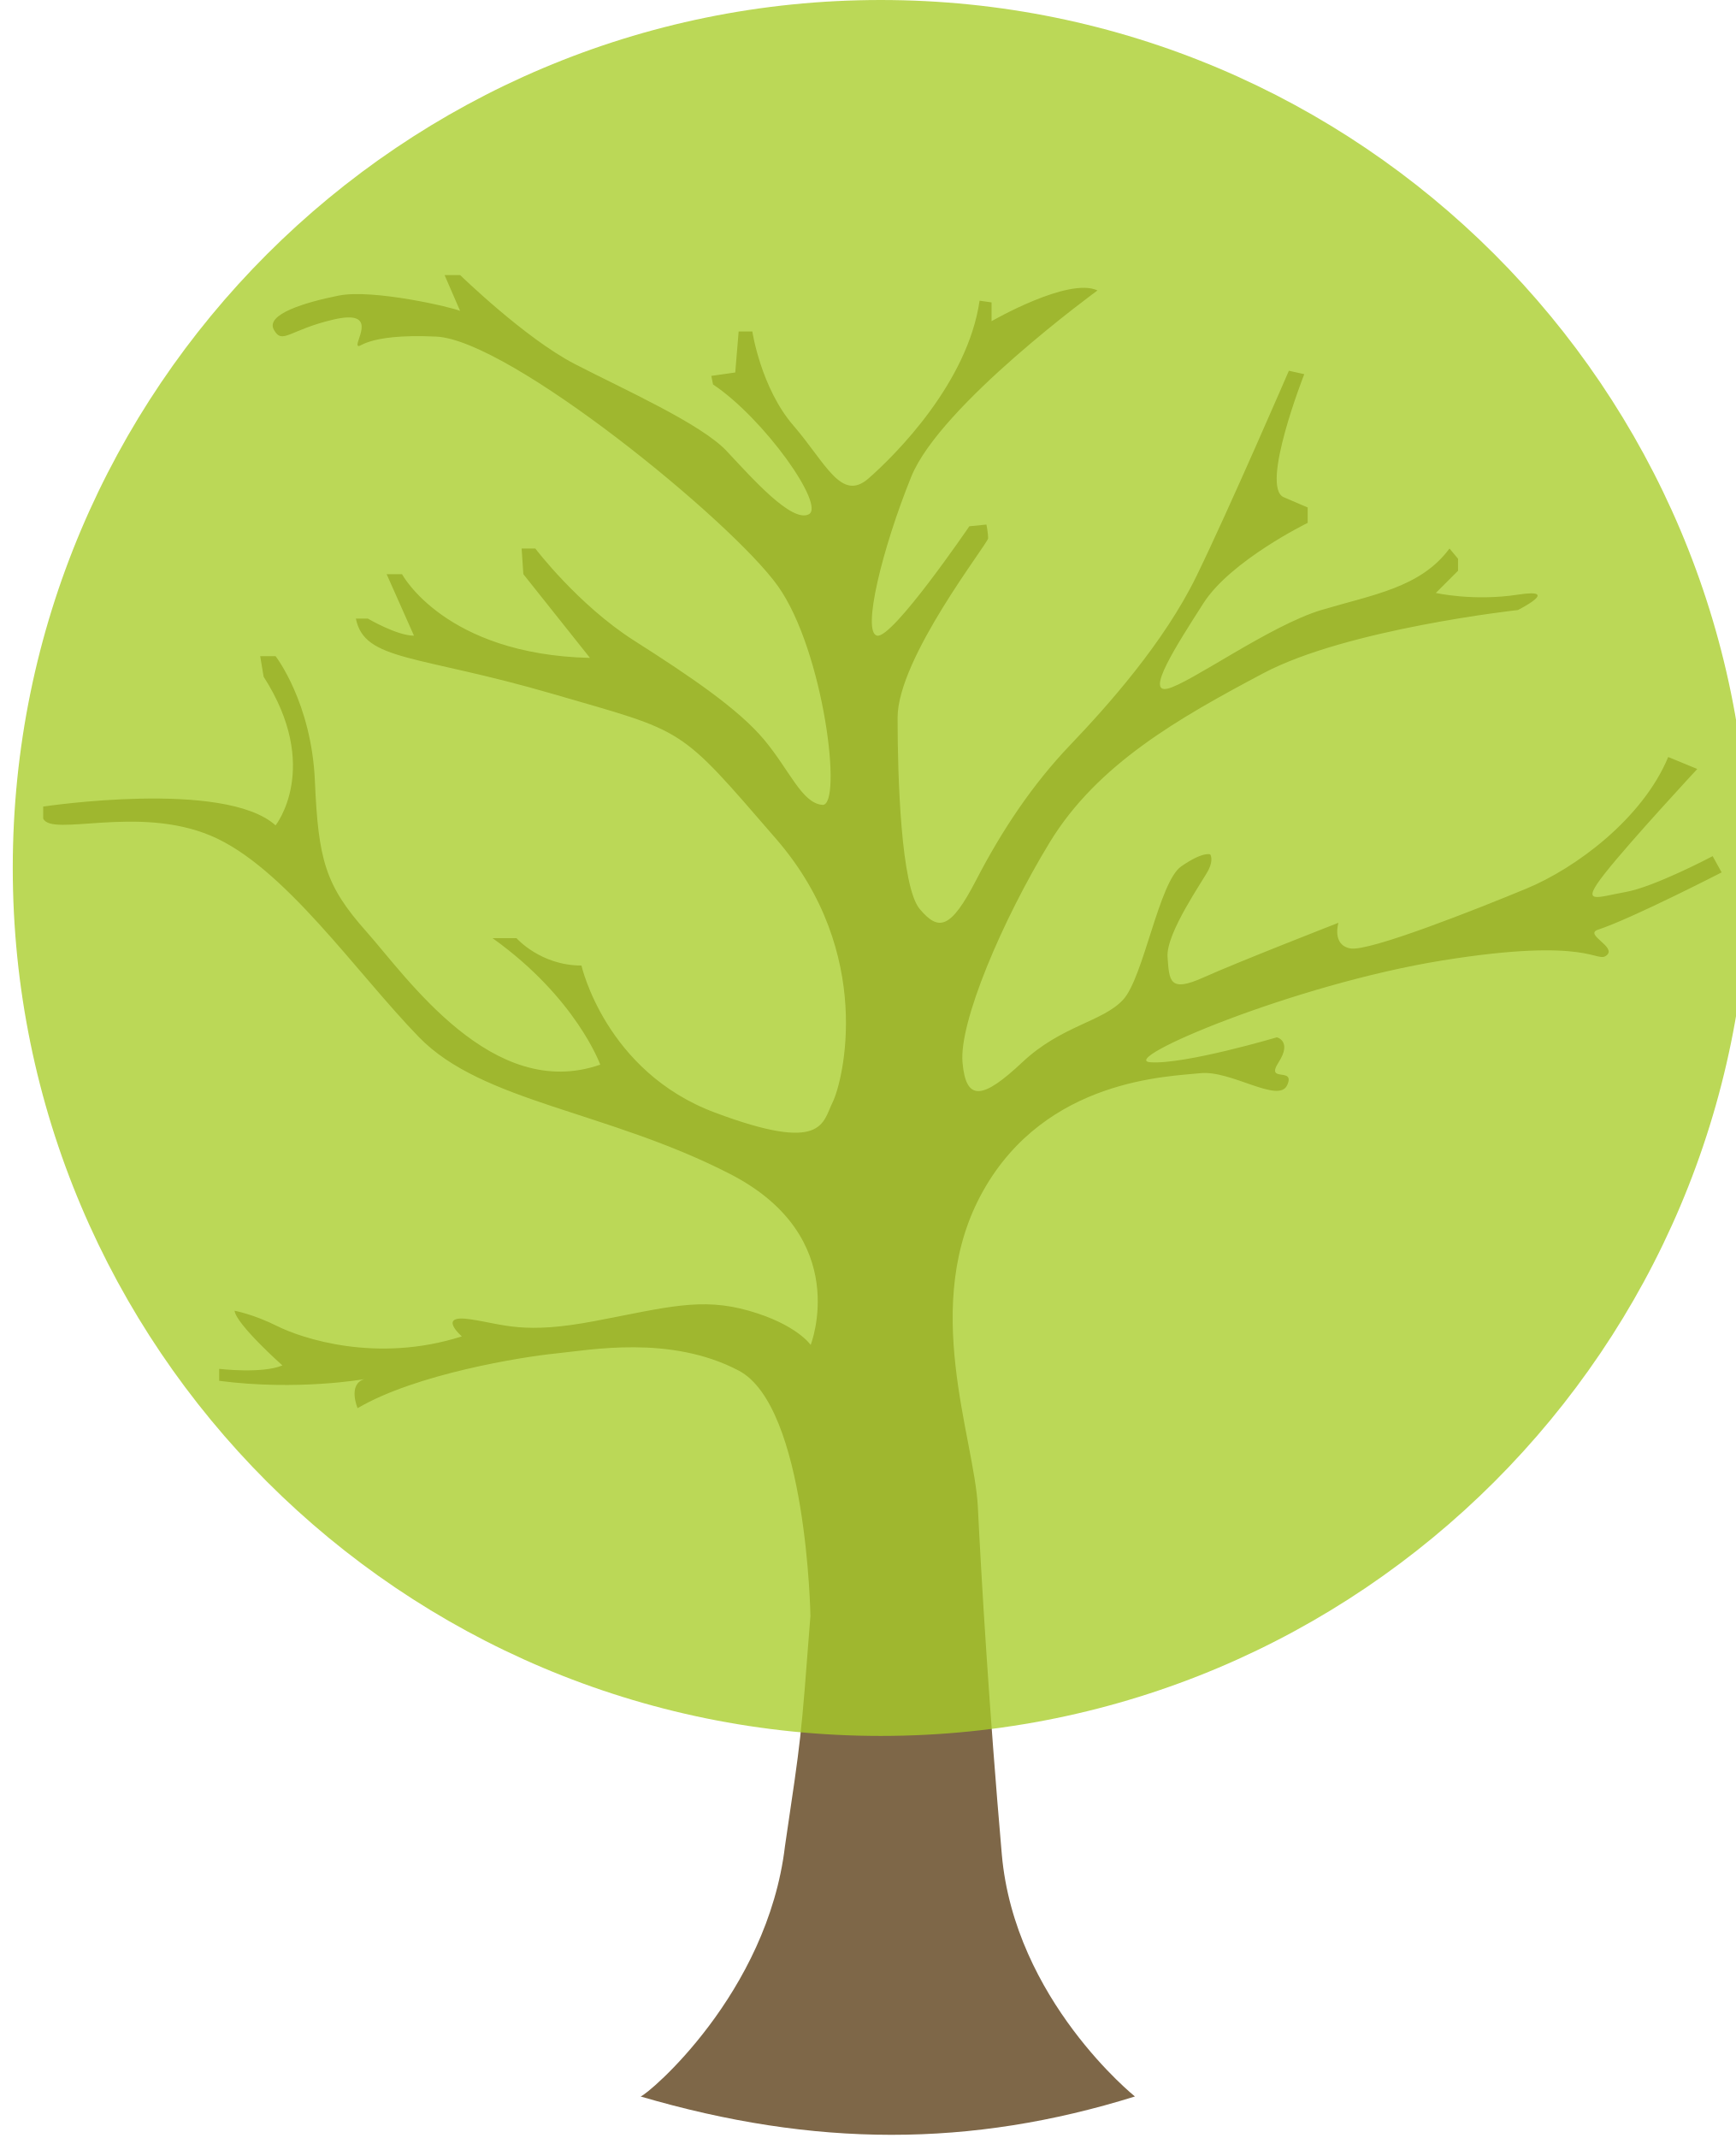
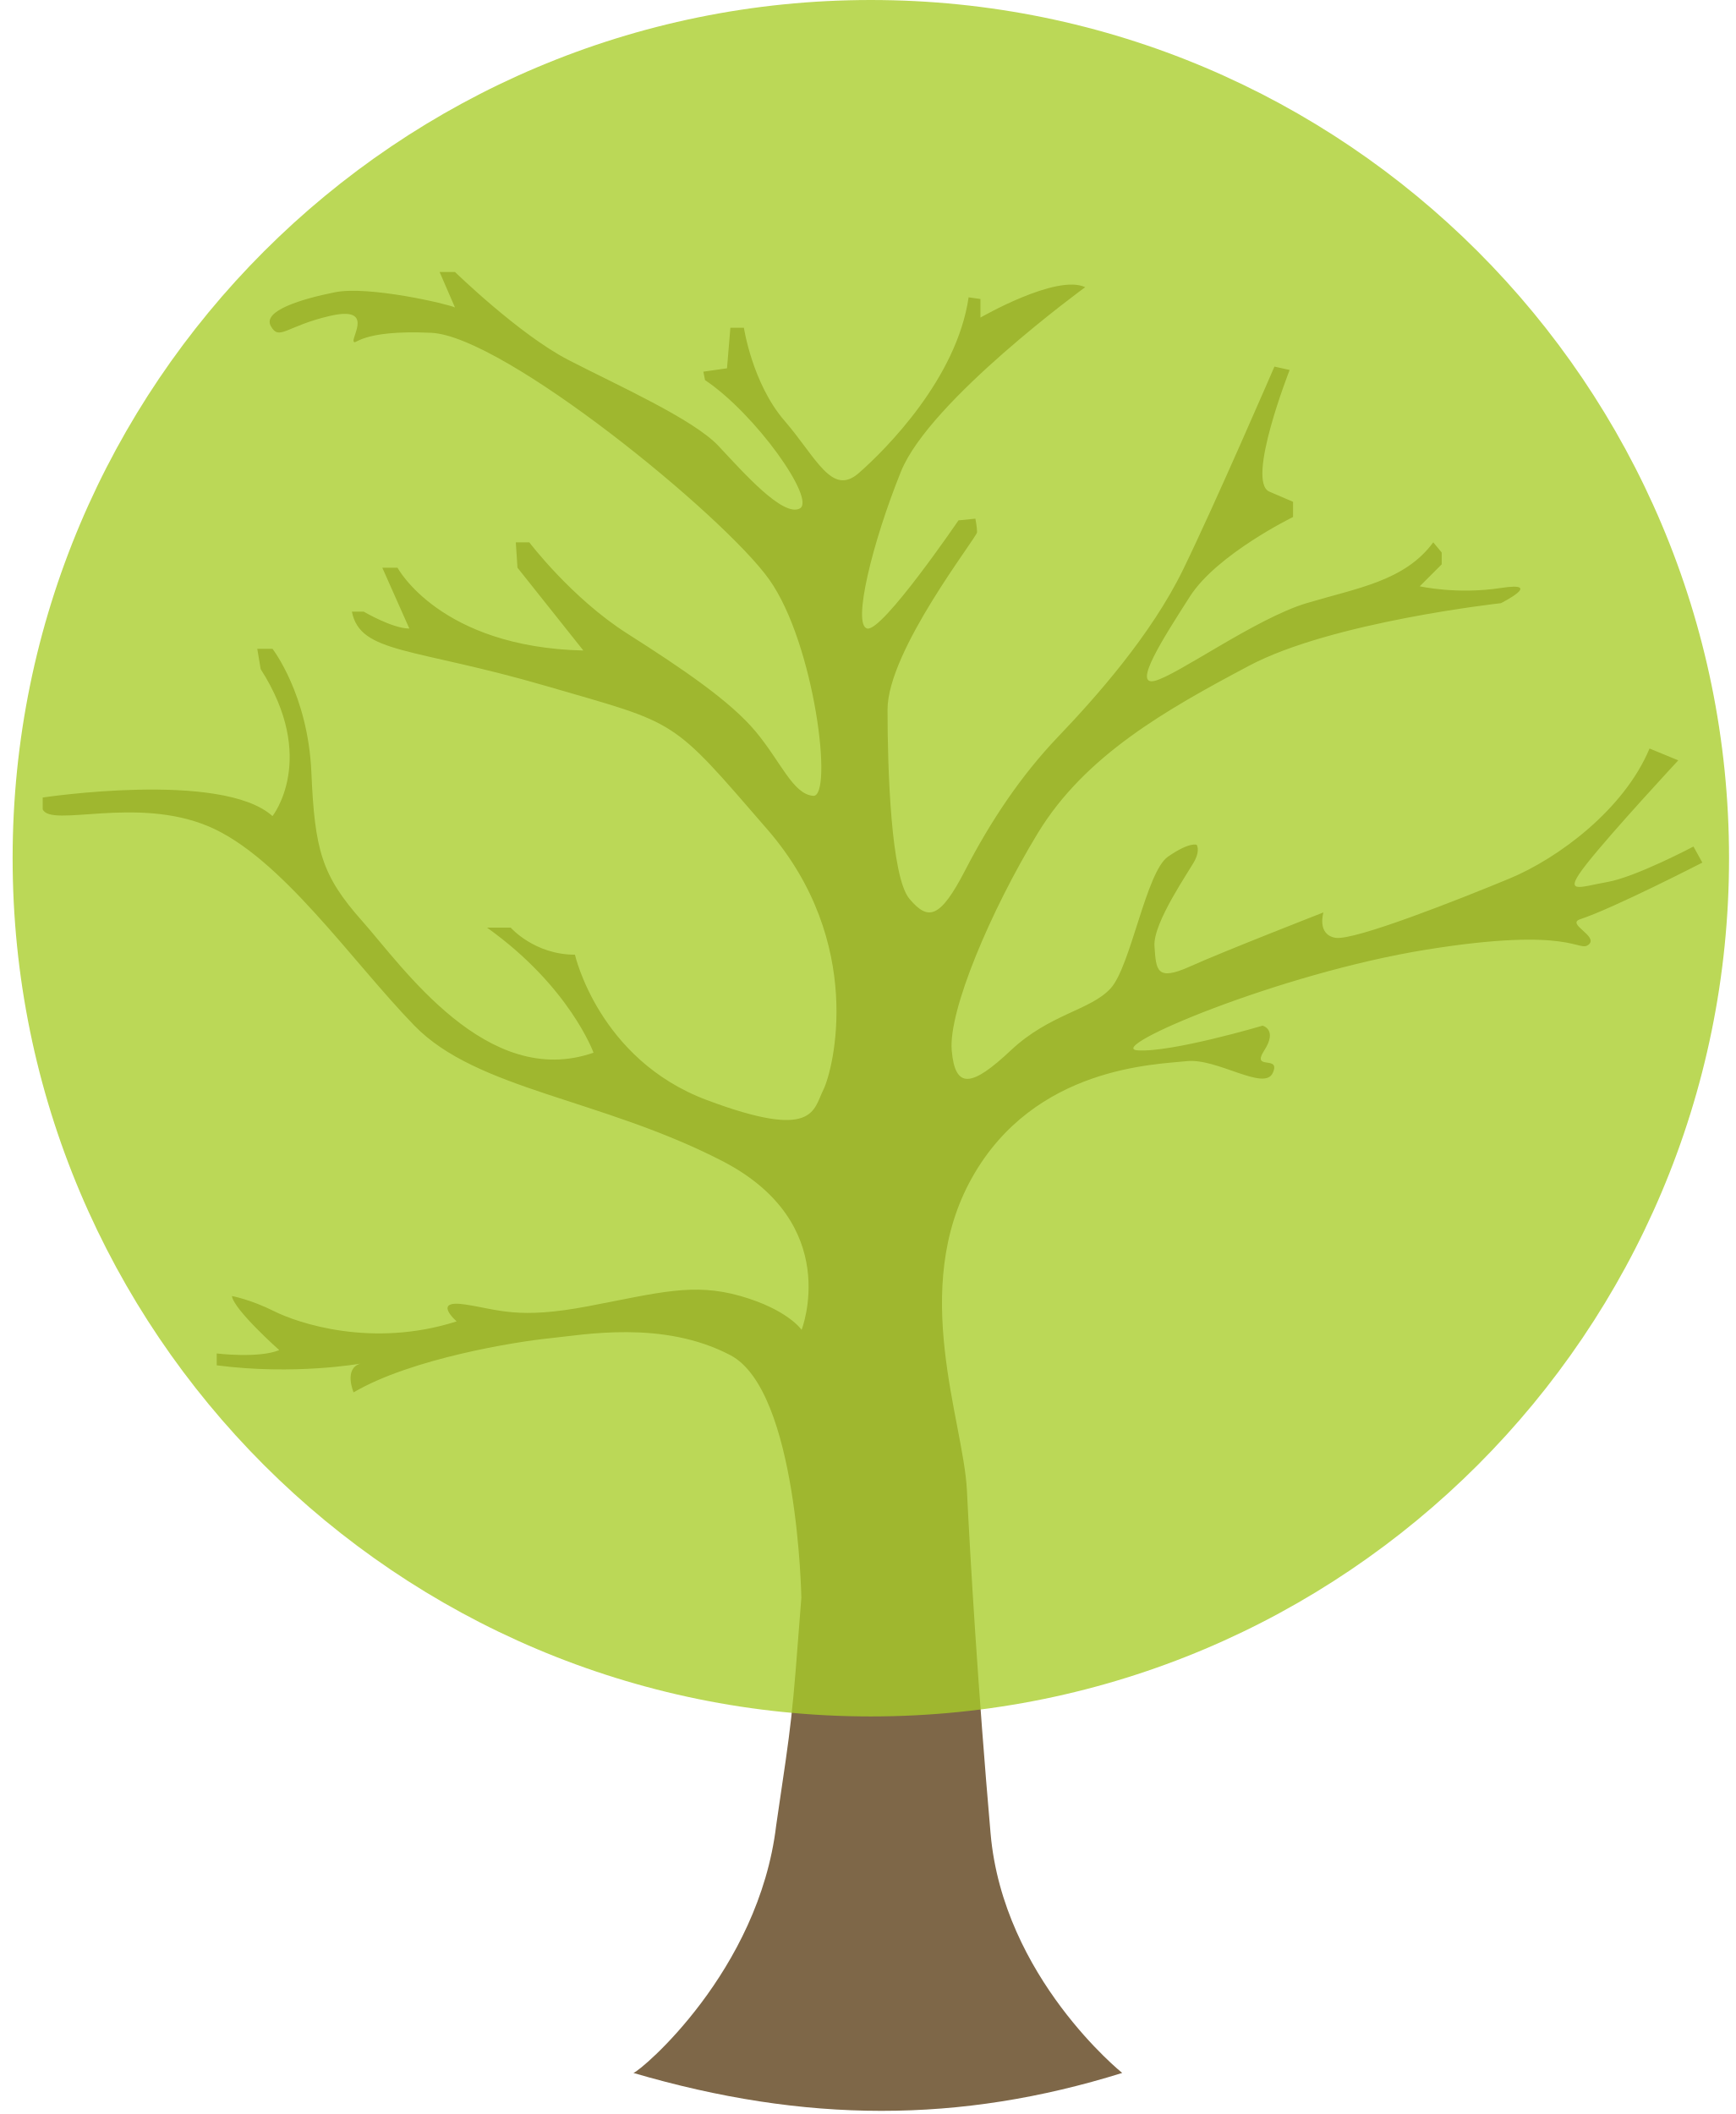
- <svg xmlns="http://www.w3.org/2000/svg" class="logo-gretel" xml:space="preserve" version="1.1" y="0px" x="0px" viewBox="0 0 272 335">
+ <svg xmlns="http://www.w3.org/2000/svg" class="logo-gretel" xml:space="preserve" version="1.1" y="0px" x="0px" viewBox="0 0 275 335">
  <style>.logo-gretel{height:100%;display:block;pointer-events:none}.logo-gretel path {fill:#7E6748}.logo-gretel circle {fill:rgba(168,205,40,0.78)}</style>
  <path d="M126.989 253.208c0 0-0.535-32.833-11.246-38.457 -10.711-5.623-23.295-3.213-28.649-2.678 -5.356 0.536-21.957 3.215-31.06 8.57 0 0-1.606-3.749 1.071-4.553 0 0-10.443 1.874-22.759 0.268v-1.875c0 0 6.694 0.803 9.907-0.535 0 0-7.23-6.426-7.497-8.569 0 0 2.946 0.536 6.694 2.411 3.748 1.874 15.53 5.892 28.917 1.606 0 0-4.017-3.482 1.339-2.678 5.355 0.803 8.301 2.411 19.546 0.268 11.245-2.143 16.6-3.749 24.098-1.607 7.498 2.142 9.678 5.355 9.678 5.355s6.656-16.87-12.622-26.779c-19.278-9.909-38.825-11.248-48.732-21.423 -9.907-10.176-21.152-26.779-32.666-31.599 -11.513-4.82-24.901 0.268-26.24-2.678v-1.874c0 0 28.381-4.285 36.414 2.945 0 0 7.23-9.105-1.874-23.297l-0.536-3.213h2.41c0 0 5.623 7.231 6.159 19.549 0.535 12.318 1.606 16.335 8.032 23.565 6.426 7.23 19.814 26.78 36.682 20.888 0 0-3.748-10.444-16.868-19.816h3.748c0 0 3.749 4.285 10.175 4.285 0 0 3.748 16.603 20.884 23.03 17.135 6.427 16.868 1.607 18.475-1.606 1.606-3.214 6.693-23.298-8.836-41.24 -15.53-17.942-13.924-16.602-35.077-22.762 -21.152-6.159-29.452-5.088-30.791-11.783h1.874c0 0 4.552 2.678 7.229 2.678l-4.284-9.64h2.41c0 0 6.694 12.586 29.452 13.122L82.006 89.962l-0.268-4.016h2.142c0 0 6.693 8.837 15.529 14.46 8.836 5.624 16.333 10.712 20.35 15.532 4.016 4.82 5.891 9.908 9.104 10.176 3.213 0.268 0.267-24.1-6.962-34.277 -7.229-10.176-42.037-38.562-53.55-39.098 -11.514-0.535-12.05 2.143-12.317 1.339 -0.268-0.804 3.213-5.624-3.748-4.017 -6.962 1.607-8.032 4.017-9.371 1.607 -1.339-2.41 4.819-4.285 10.174-5.356 5.355-1.071 17.939 1.874 19.01 2.41L69.664 43.1h2.436c0 0 10.175 9.908 17.94 13.925 7.764 4.017 19.813 9.372 23.829 13.657 4.016 4.285 10.175 11.248 12.852 9.908 2.678-1.339-6.961-14.996-14.994-20.352l-0.268-1.339 3.749-0.536 0.535-6.427h2.141c0 0 1.339 8.837 6.426 14.728 5.088 5.892 7.498 12.051 11.782 8.301 4.284-3.749 15.529-14.996 17.404-27.85l1.874 0.268v2.945c0 0 12.049-6.963 16.601-4.82 0 0-24.634 17.942-29.185 29.189 -4.552 11.247-7.765 24.369-5.355 24.904 2.41 0.535 14.459-17.139 14.459-17.139l2.677-0.268c0 0 0.268 1.339 0.268 2.142 0 0.803-14.19 18.745-14.19 28.118 0 9.373 0.535 26.512 3.48 29.993 2.946 3.481 4.82 3.213 8.836-4.553 4.016-7.766 8.835-14.996 14.726-21.155 5.891-6.159 14.727-16.067 19.814-26.511 5.087-10.444 14.458-32.135 14.458-32.135l2.41 0.536c0 0-6.962 17.674-3.213 19.281 3.749 1.607 3.749 1.607 3.749 1.607v2.41c0 0-12.05 5.891-16.334 12.586 -4.283 6.695-9.104 14.193-5.623 13.39 3.481-0.803 16.065-9.908 24.098-12.318 8.032-2.41 15.529-3.481 20.081-9.64l1.339 1.607v1.875l-3.481 3.481c0 0 5.891 1.339 12.852 0.268 6.961-1.071 0 2.41 0 2.41s-26.776 2.946-39.895 9.909c-13.12 6.962-25.973 14.193-33.47 26.511 -7.496 12.318-14.191 28.173-13.655 34.439 0.536 6.265 3.213 5.785 9.372 0 6.158-5.786 12.584-6.321 15.797-9.803 3.213-3.481 5.623-18.477 9.103-20.887 3.481-2.41 4.552-1.875 4.552-1.875s0.535 0.803-0.268 2.41c-0.803 1.607-6.694 9.908-6.426 13.657 0.268 3.749 0.268 5.624 5.623 3.213 5.356-2.41 21.153-8.569 21.153-8.569s-1.072 3.481 1.874 4.017c2.945 0.536 19.813-6.159 27.578-9.372 7.765-3.213 18.208-10.98 22.224-20.62l4.552 1.875c0 0-10.442 11.247-14.459 16.335 -4.016 5.088-1.338 3.749 3.213 2.946 4.551-0.803 13.655-5.623 13.655-5.623l1.406 2.544c0 0-14.057 7.23-19.346 8.971 -2.303 0.758 2.945 2.678 1.339 4.017 -1.607 1.339-2.41-2.946-25.705 0.803 -23.294 3.749-51.141 15.588-45.785 15.962 5.355 0.373 19.814-3.911 19.814-3.911s2.41 0.592 0.268 3.911c-2.143 3.319 2.678 0.641 1.339 3.587 -1.339 2.946-8.836-2.41-13.655-1.874 -4.82 0.536-24.099 0.803-34.006 18.477 -9.907 17.674-1.339 38.561-0.803 49.54 0.536 10.98 1.758 31.525 3.749 54.361 1.991 22.835 20.862 37.956 20.862 37.956 -25.748 8.033-50.24 7.99-77.462 0 1.168-0.308 19.891-16.122 22.628-39.242C125.576 271.829 125.466 273.042 126.989 253.208z" />
  <circle cx="138" cy="136" r="136" />
</svg>
